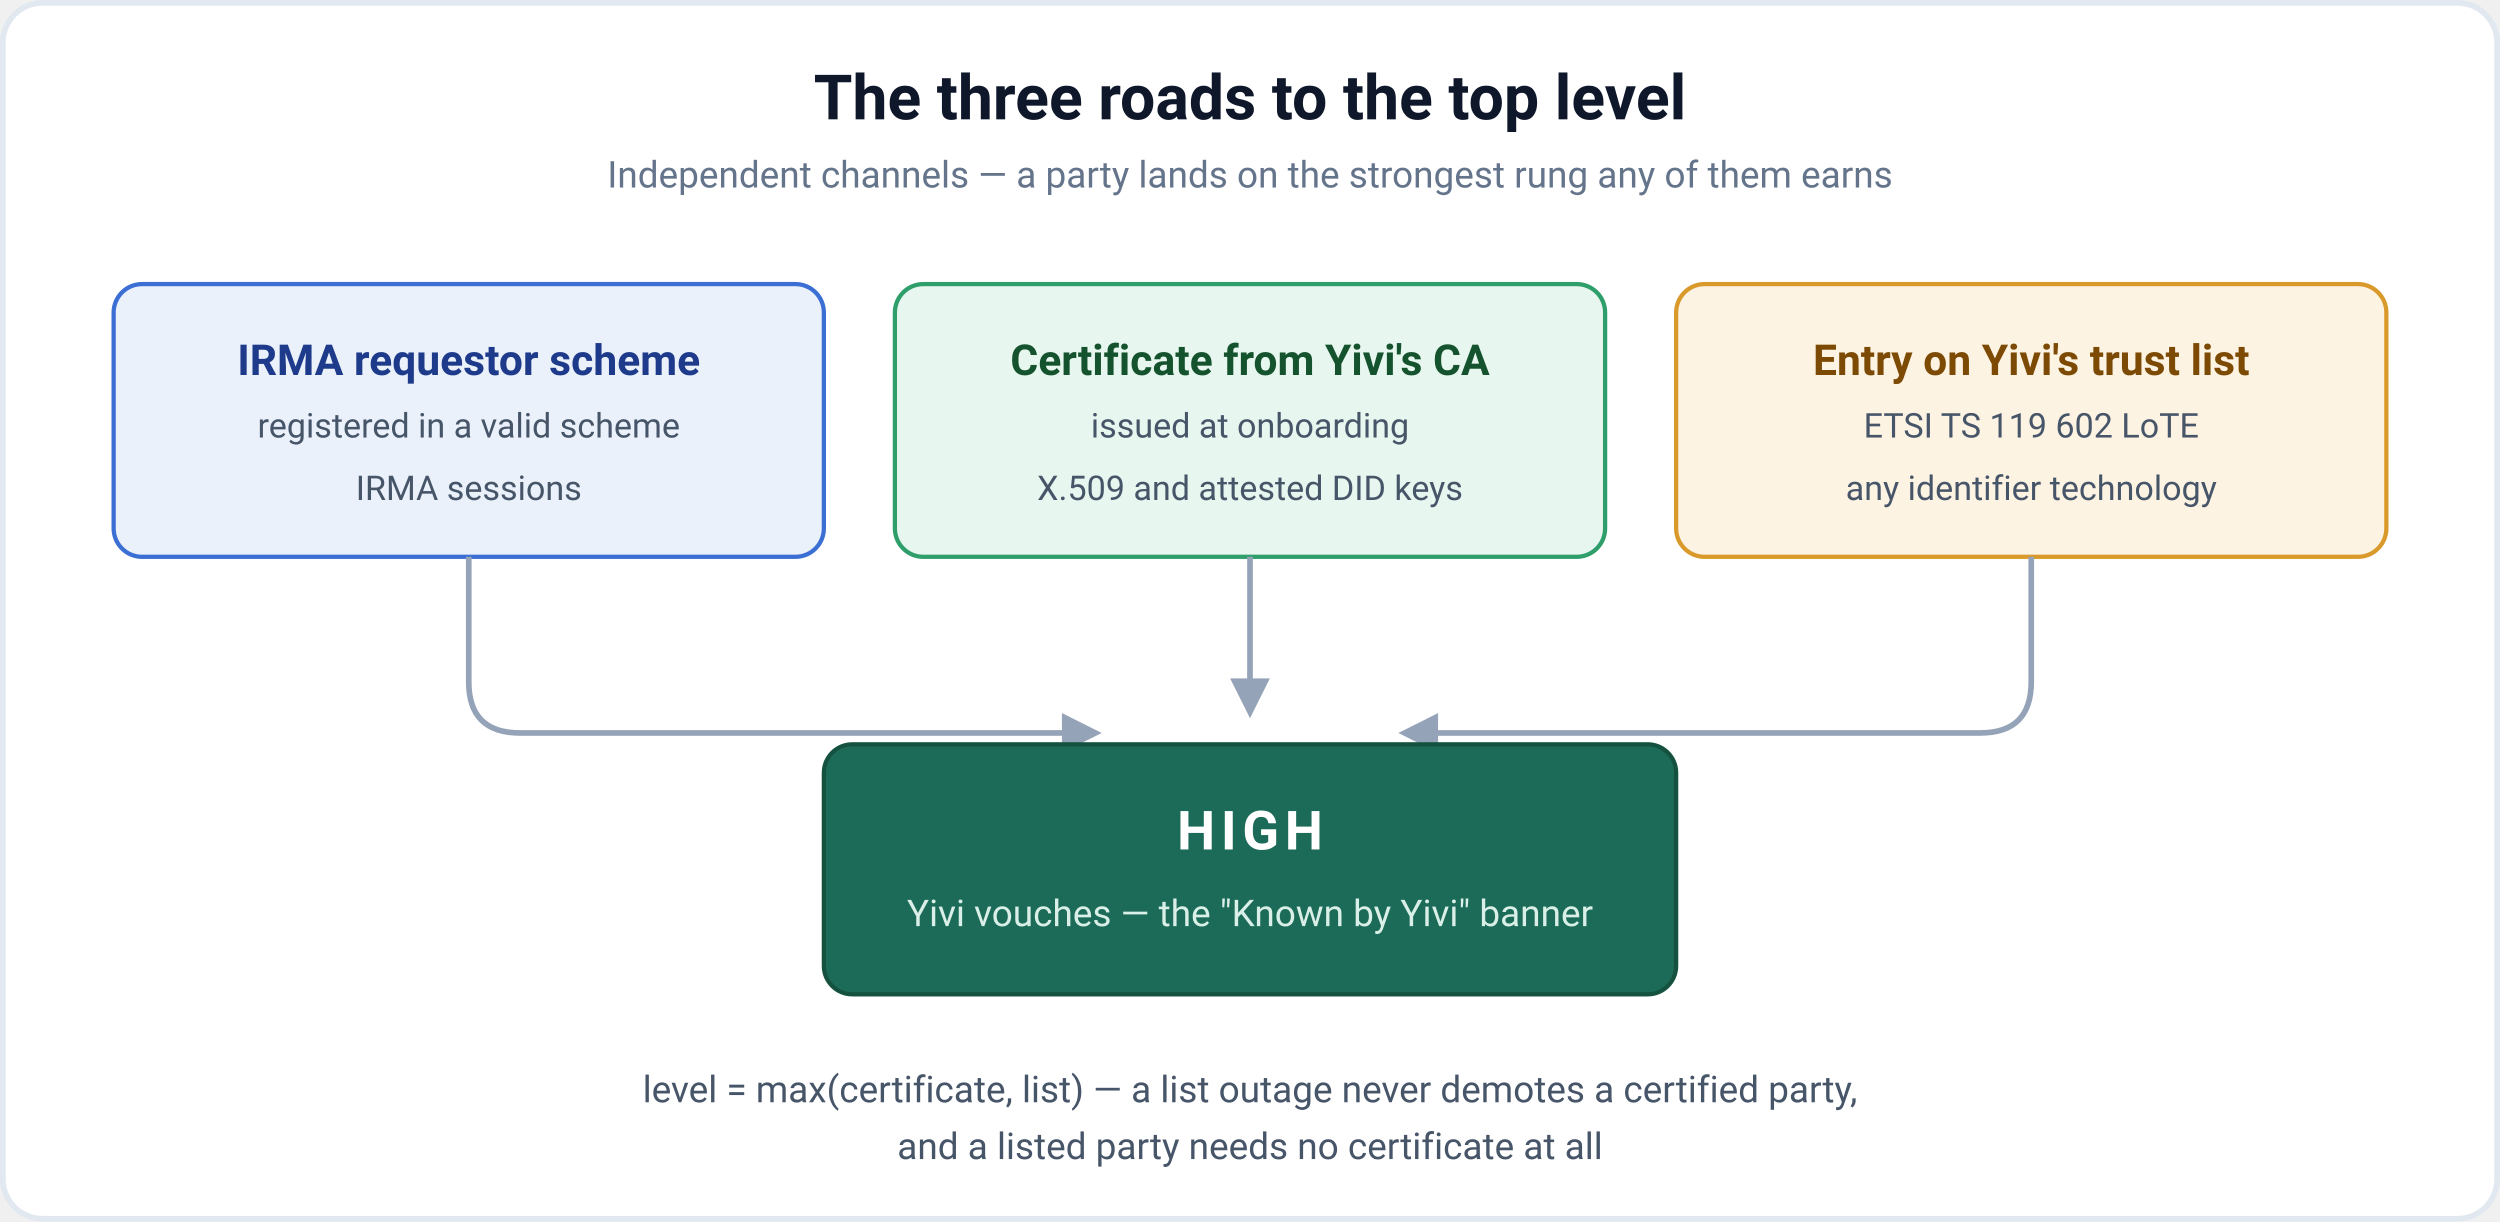
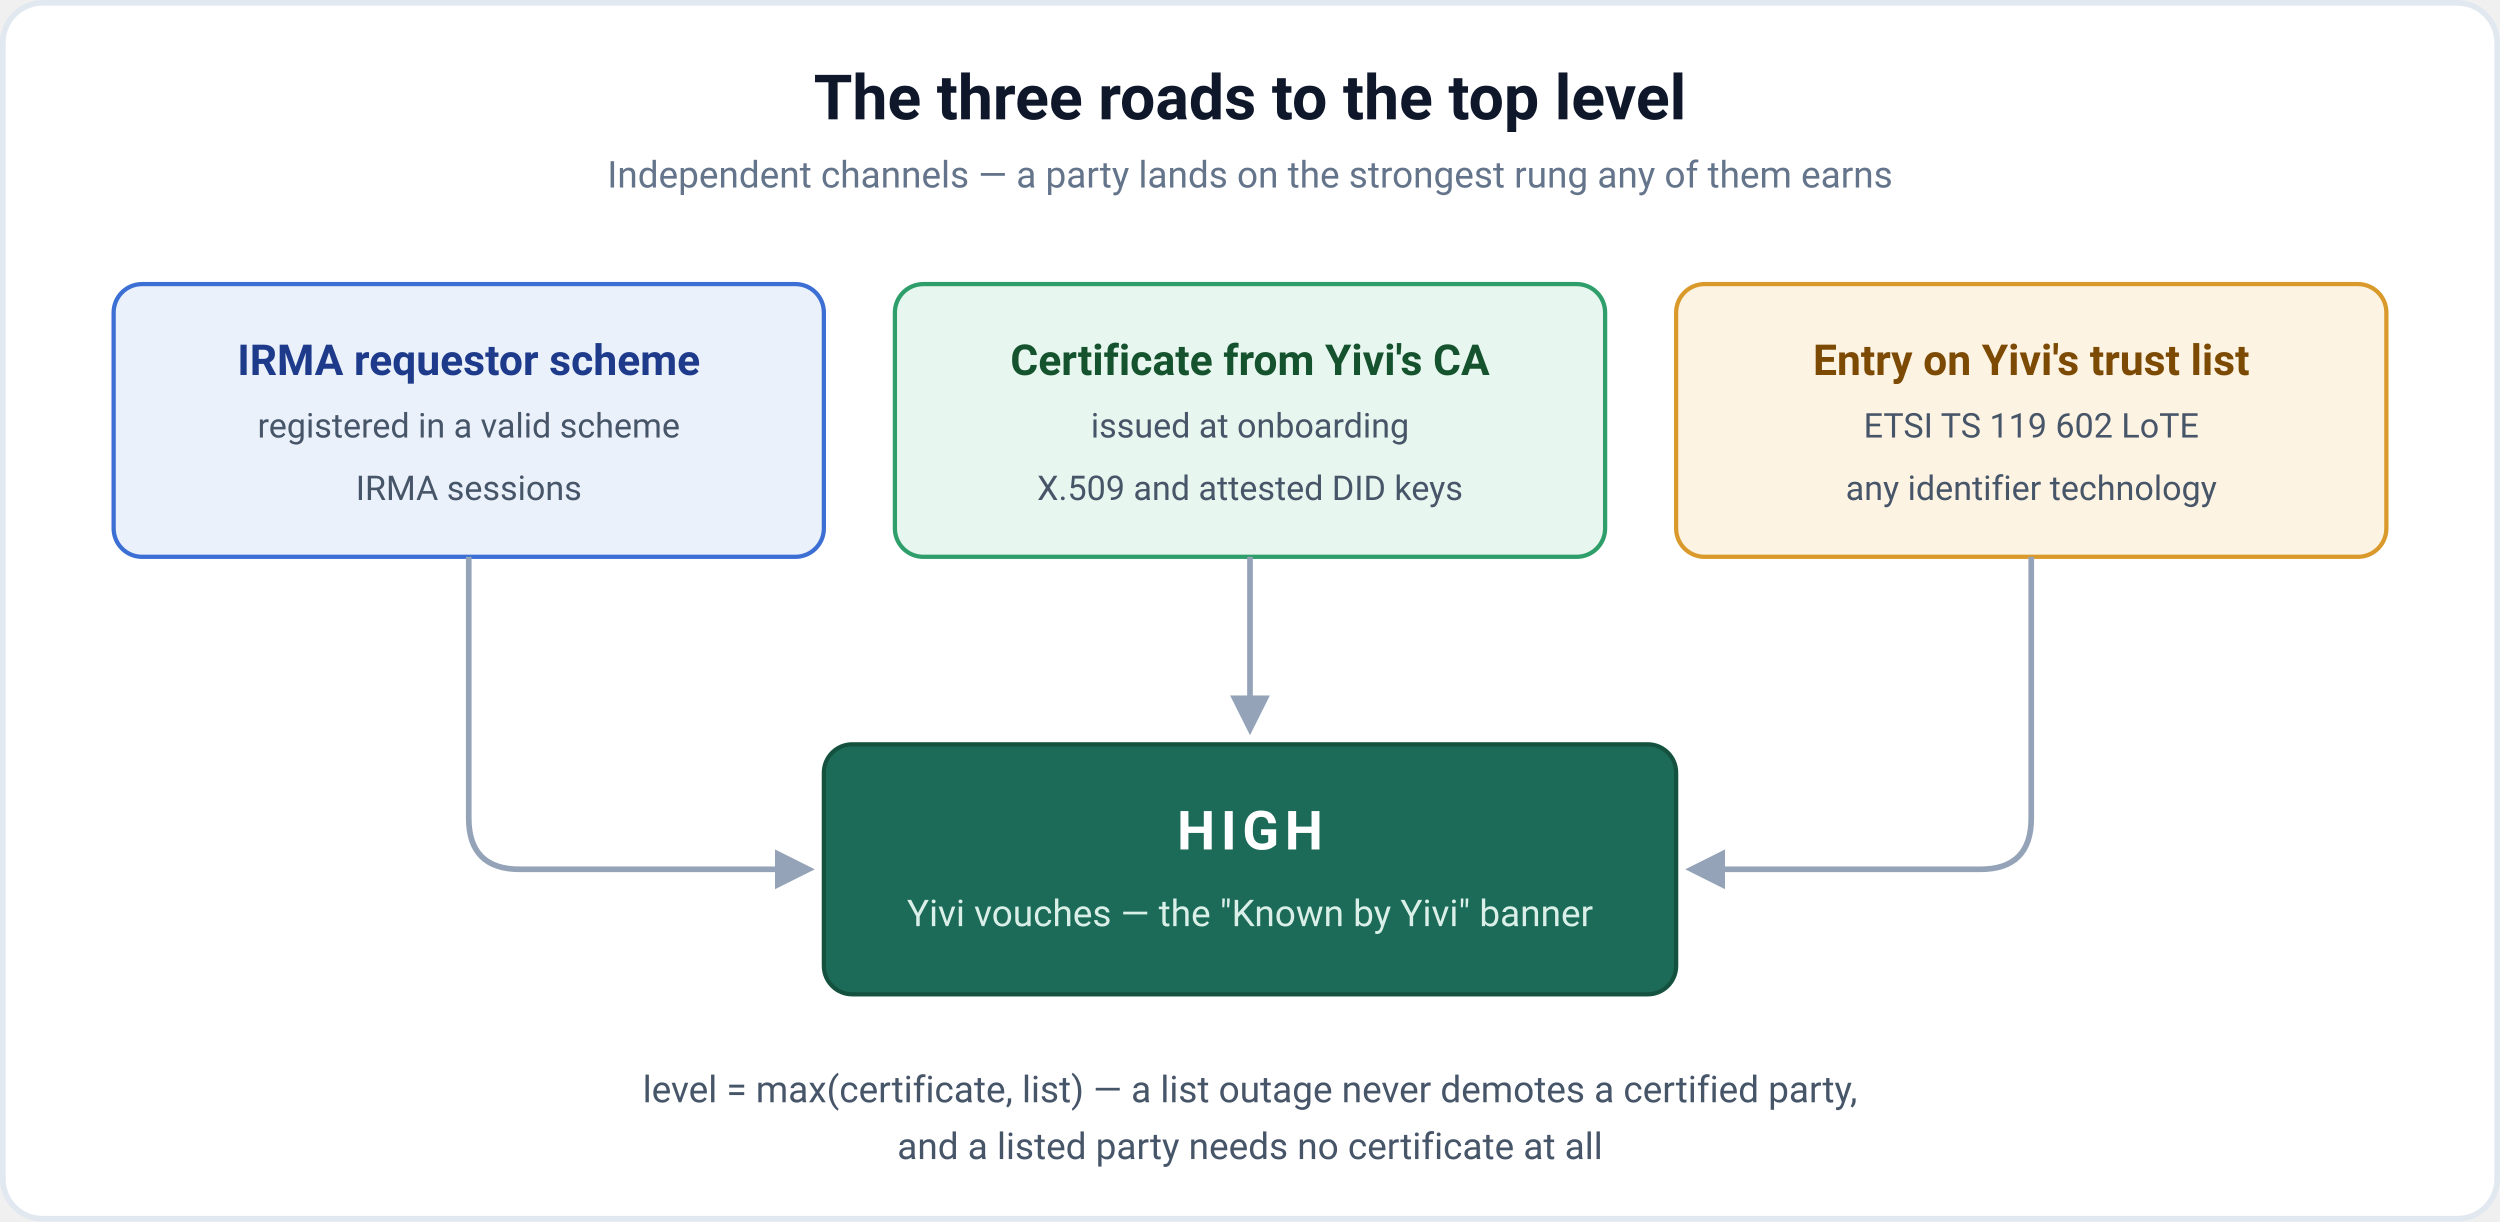
<svg xmlns="http://www.w3.org/2000/svg" viewBox="0 0 880 430" font-family="system-ui, -apple-system, 'Segoe UI', Roboto, sans-serif">
  <defs>
    <marker id="arrow" viewBox="0 0 10 10" refX="8" refY="5" markerWidth="7" markerHeight="7" orient="auto-start-reverse">
      <path d="M0 0 L10 5 L0 10 z" fill="#94a3b8" />
    </marker>
  </defs>
  <rect x="1" y="1" width="878" height="428" rx="14" fill="#ffffff" stroke="#e2e8f0" stroke-width="2" />
  <text x="440" y="42" text-anchor="middle" font-size="22" font-weight="700" fill="#0f172a">The three roads to the top level</text>
  <text x="440" y="66" text-anchor="middle" font-size="13" fill="#64748b">Independent channels — a party lands on the strongest rung any of them earns</text>
  <rect x="40" y="100" width="250" height="96" rx="10" fill="#eaf1fb" stroke="#3b6fd4" stroke-width="1.5" />
  <text x="165" y="132" text-anchor="middle" font-size="15" font-weight="600" fill="#1e3a8a">IRMA requestor scheme</text>
  <text x="165" y="154" text-anchor="middle" font-size="12" fill="#475569">registered in a valid scheme</text>
  <text x="165" y="176" text-anchor="middle" font-size="12" fill="#475569">IRMA sessions</text>
  <rect x="315" y="100" width="250" height="96" rx="10" fill="#e7f6ee" stroke="#2e9e6b" stroke-width="1.5" />
  <text x="440" y="132" text-anchor="middle" font-size="15" font-weight="600" fill="#14532d">Certificate from Yivi's CA</text>
  <text x="440" y="154" text-anchor="middle" font-size="12" fill="#475569">issued at onboarding</text>
  <text x="440" y="176" text-anchor="middle" font-size="12" fill="#475569">X.509 and attested DID keys</text>
  <rect x="590" y="100" width="250" height="96" rx="10" fill="#fdf3e3" stroke="#d99a2b" stroke-width="1.5" />
  <text x="715" y="132" text-anchor="middle" font-size="15" font-weight="600" fill="#7c4a03">Entry on Yivi's trust list</text>
  <text x="715" y="154" text-anchor="middle" font-size="12" fill="#475569">ETSI TS 119 602 LoTE</text>
  <text x="715" y="176" text-anchor="middle" font-size="12" fill="#475569">any identifier technology</text>
-   <path d="M165 196 L165 240 Q165 258 183 258 L385 258" fill="none" stroke="#94a3b8" stroke-width="2" marker-end="url(#arrow)" />
-   <path d="M440 196 L440 250" fill="none" stroke="#94a3b8" stroke-width="2" marker-end="url(#arrow)" />
-   <path d="M715 196 L715 240 Q715 258 697 258 L495 258" fill="none" stroke="#94a3b8" stroke-width="2" marker-end="url(#arrow)" />
+   <path d="M165 196 L165 288 Q165 306 183 306 L284 306" fill="none" stroke="#94a3b8" stroke-width="2" marker-end="url(#arrow)" />
+   <path d="M440 196 L440 256" fill="none" stroke="#94a3b8" stroke-width="2" marker-end="url(#arrow)" />
+   <path d="M715 196 L715 288 Q715 306 697 306 L596 306" fill="none" stroke="#94a3b8" stroke-width="2" marker-end="url(#arrow)" />
  <rect x="290" y="262" width="300" height="88" rx="10" fill="#1c6b58" stroke="#14523f" stroke-width="1.5" />
  <text x="440" y="299" text-anchor="middle" font-size="19" font-weight="700" fill="#ffffff" letter-spacing="2">HIGH</text>
  <text x="440" y="326" text-anchor="middle" font-size="13" fill="#d9efe7">Yivi vouches — the "Known by Yivi" banner</text>
  <text x="440" y="388" text-anchor="middle" font-size="13" fill="#475569">level = max(certificate, list) — a list outage never demotes a certified party,</text>
  <text x="440" y="408" text-anchor="middle" font-size="13" fill="#475569">and a listed party needs no certificate at all</text>
</svg>
